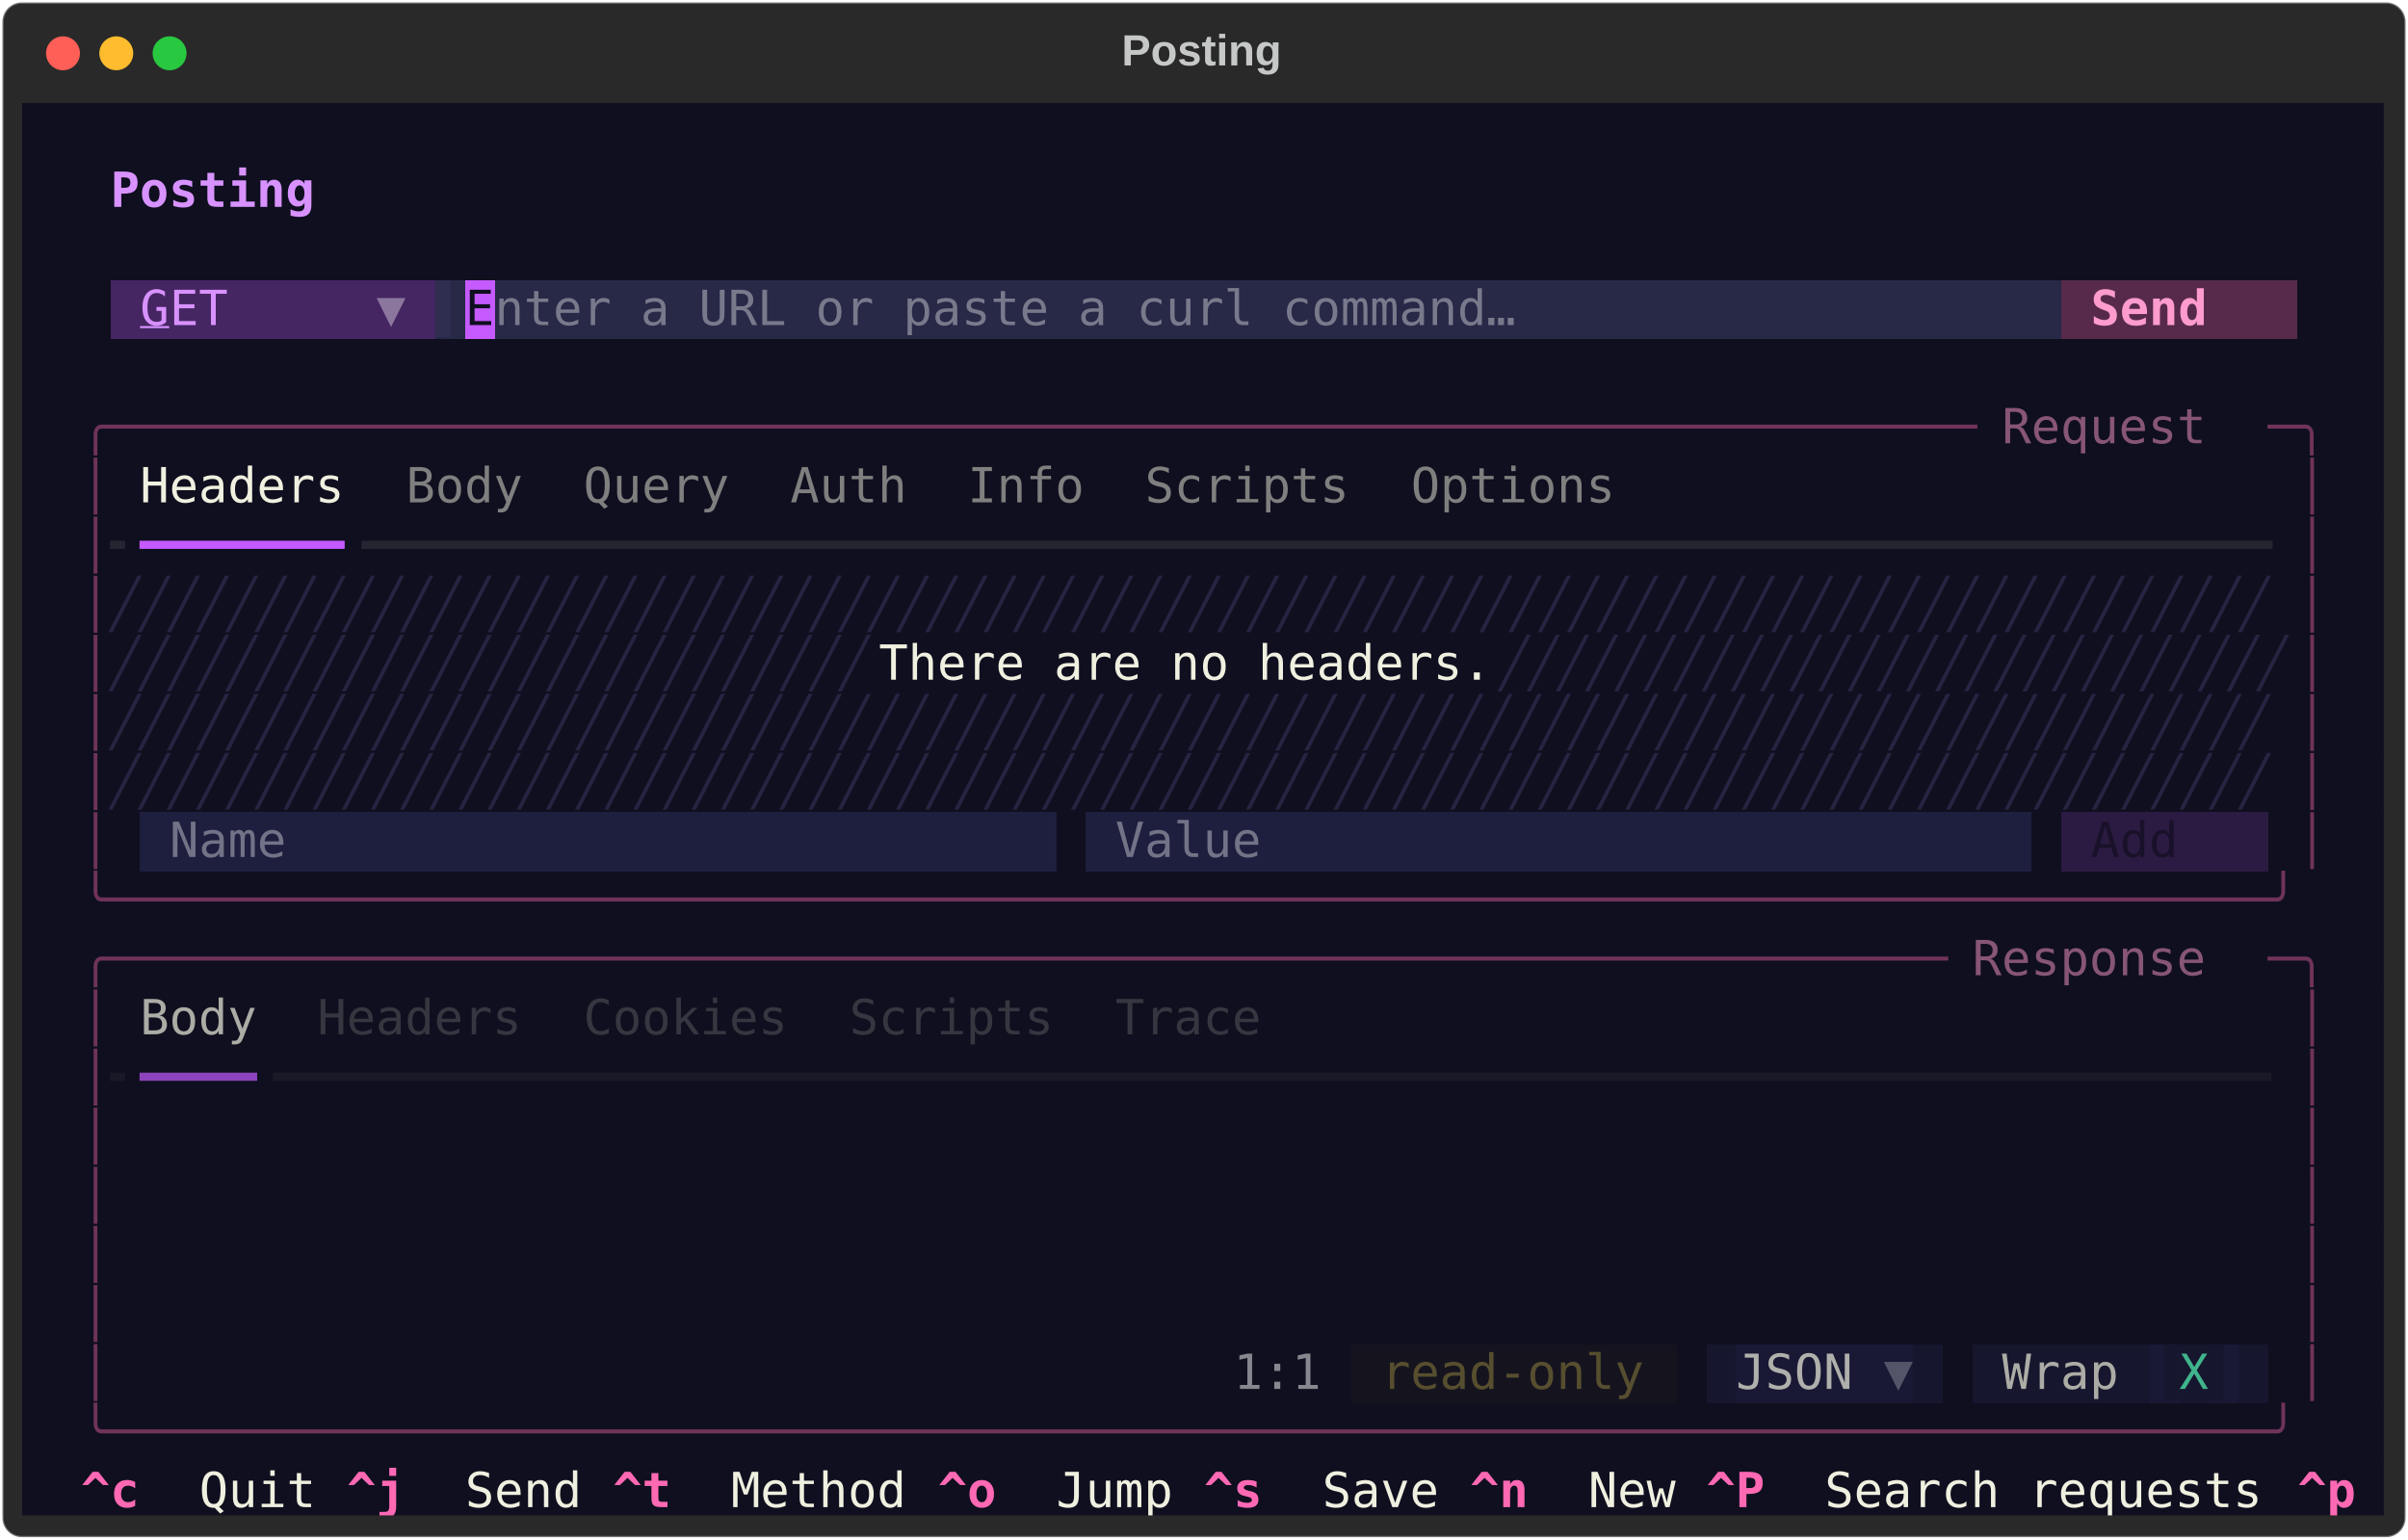
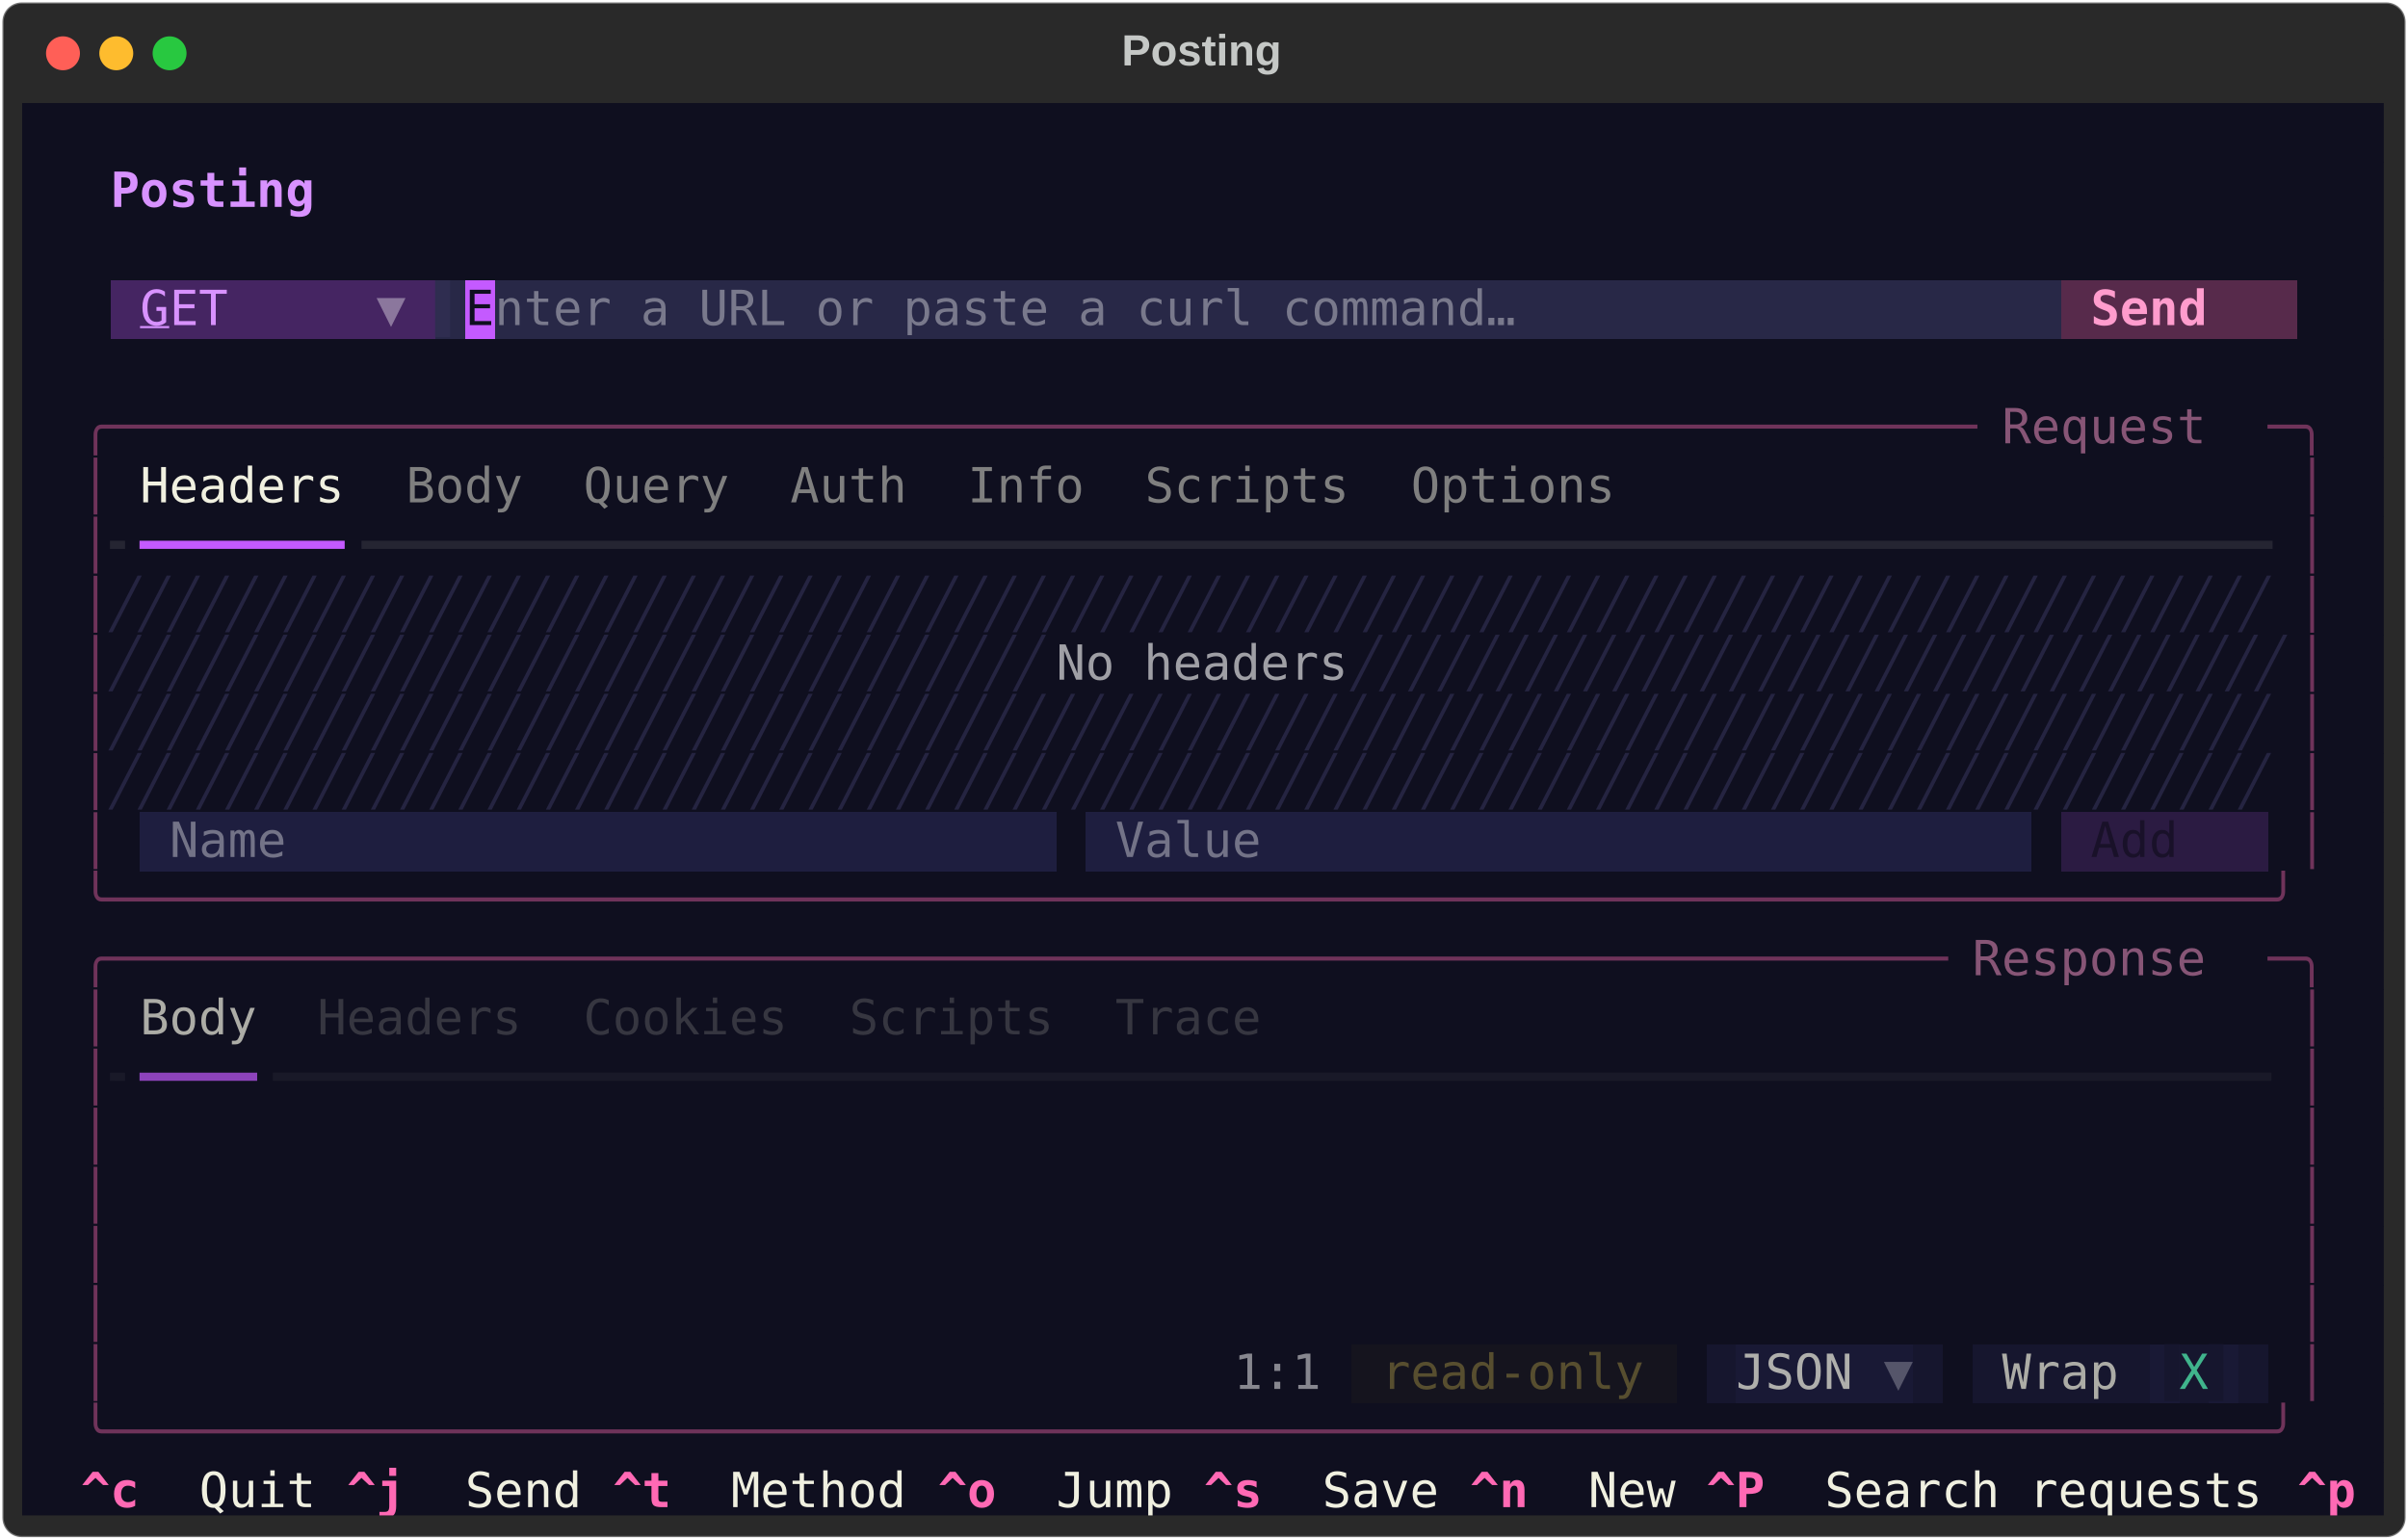
<svg xmlns="http://www.w3.org/2000/svg" class="rich-terminal" viewBox="0 0 994 635.6">
  <style>

    @font-face {
        font-family: "Fira Code";
        src: local("FiraCode-Regular"),
                url("https://cdnjs.cloudflare.com/ajax/libs/firacode/6.2.0/woff2/FiraCode-Regular.woff2") format("woff2"),
                url("https://cdnjs.cloudflare.com/ajax/libs/firacode/6.2.0/woff/FiraCode-Regular.woff") format("woff");
        font-style: normal;
        font-weight: 400;
    }
    @font-face {
        font-family: "Fira Code";
        src: local("FiraCode-Bold"),
                url("https://cdnjs.cloudflare.com/ajax/libs/firacode/6.2.0/woff2/FiraCode-Bold.woff2") format("woff2"),
                url("https://cdnjs.cloudflare.com/ajax/libs/firacode/6.2.0/woff/FiraCode-Bold.woff") format("woff");
        font-style: bold;
        font-weight: 700;
    }

    .terminal-matrix {
        font-family: Fira Code, monospace;
        font-size: 20px;
        line-height: 24.4px;
        font-variant-east-asian: full-width;
    }

    .terminal-title {
        font-size: 18px;
        font-weight: bold;
        font-family: arial;
    }

    .terminal-r1 { fill: #c5c8c6 }
.terminal-r2 { fill: #d892ff;font-weight: bold }
.terminal-r3 { fill: #d892ff }
.terminal-r4 { fill: #d892ff;text-decoration: underline; }
.terminal-r5 { fill: #8b779d }
.terminal-r6 { fill: #2f2d50 }
.terminal-r7 { fill: #0f0f1f }
.terminal-r8 { fill: #79798c }
.terminal-r9 { fill: #f0f0e0 }
.terminal-r10 { fill: #ff9ccd;font-weight: bold }
.terminal-r11 { fill: #9f9fa5 }
.terminal-r12 { fill: #6f335a }
.terminal-r13 { fill: #875576 }
.terminal-r14 { fill: #7f7f7f }
.terminal-r15 { fill: #252532 }
.terminal-r16 { fill: #c45aff }
.terminal-r17 { fill: #252441 }
.terminal-r18 { fill: #737387 }
.terminal-r19 { fill: #191129 }
.terminal-r20 { fill: #acaca6 }
.terminal-r21 { fill: #363640 }
.terminal-r22 { fill: #191928 }
.terminal-r23 { fill: #8d43bb }
.terminal-r24 { fill: #87878f }
.terminal-r25 { fill: #574e2f }
.terminal-r26 { fill: #afafac }
.terminal-r27 { fill: #55556a }
.terminal-r28 { fill: #16162e }
.terminal-r29 { fill: #40b48c }
.terminal-r30 { fill: #ff69b4;font-weight: bold }
    </style>
  <defs>
    <clipPath id="terminal-clip-terminal">
      <rect x="0" y="0" width="975.0" height="584.6" />
    </clipPath>
    <clipPath id="terminal-line-0">
      <rect x="0" y="1.5" width="976" height="24.65" />
    </clipPath>
    <clipPath id="terminal-line-1">
      <rect x="0" y="25.9" width="976" height="24.65" />
    </clipPath>
    <clipPath id="terminal-line-2">
      <rect x="0" y="50.3" width="976" height="24.65" />
    </clipPath>
    <clipPath id="terminal-line-3">
      <rect x="0" y="74.7" width="976" height="24.65" />
    </clipPath>
    <clipPath id="terminal-line-4">
      <rect x="0" y="99.1" width="976" height="24.65" />
    </clipPath>
    <clipPath id="terminal-line-5">
      <rect x="0" y="123.5" width="976" height="24.65" />
    </clipPath>
    <clipPath id="terminal-line-6">
      <rect x="0" y="147.9" width="976" height="24.65" />
    </clipPath>
    <clipPath id="terminal-line-7">
      <rect x="0" y="172.3" width="976" height="24.65" />
    </clipPath>
    <clipPath id="terminal-line-8">
      <rect x="0" y="196.7" width="976" height="24.65" />
    </clipPath>
    <clipPath id="terminal-line-9">
      <rect x="0" y="221.1" width="976" height="24.65" />
    </clipPath>
    <clipPath id="terminal-line-10">
      <rect x="0" y="245.5" width="976" height="24.65" />
    </clipPath>
    <clipPath id="terminal-line-11">
      <rect x="0" y="269.9" width="976" height="24.65" />
    </clipPath>
    <clipPath id="terminal-line-12">
      <rect x="0" y="294.3" width="976" height="24.65" />
    </clipPath>
    <clipPath id="terminal-line-13">
      <rect x="0" y="318.7" width="976" height="24.65" />
    </clipPath>
    <clipPath id="terminal-line-14">
      <rect x="0" y="343.1" width="976" height="24.65" />
    </clipPath>
    <clipPath id="terminal-line-15">
      <rect x="0" y="367.5" width="976" height="24.65" />
    </clipPath>
    <clipPath id="terminal-line-16">
      <rect x="0" y="391.9" width="976" height="24.65" />
    </clipPath>
    <clipPath id="terminal-line-17">
      <rect x="0" y="416.3" width="976" height="24.65" />
    </clipPath>
    <clipPath id="terminal-line-18">
      <rect x="0" y="440.7" width="976" height="24.65" />
    </clipPath>
    <clipPath id="terminal-line-19">
      <rect x="0" y="465.1" width="976" height="24.65" />
    </clipPath>
    <clipPath id="terminal-line-20">
      <rect x="0" y="489.5" width="976" height="24.65" />
    </clipPath>
    <clipPath id="terminal-line-21">
      <rect x="0" y="513.9" width="976" height="24.65" />
    </clipPath>
    <clipPath id="terminal-line-22">
      <rect x="0" y="538.3" width="976" height="24.65" />
    </clipPath>
  </defs>
  <rect fill="#292929" stroke="rgba(255,255,255,0.35)" stroke-width="1" x="1" y="1" width="992" height="633.6" rx="8" />
  <text class="terminal-title" fill="#c5c8c6" text-anchor="middle" x="496" y="27">Posting</text>
  <g transform="translate(26,22)">
    <circle cx="0" cy="0" r="7" fill="#ff5f57" />
    <circle cx="22" cy="0" r="7" fill="#febc2e" />
    <circle cx="44" cy="0" r="7" fill="#28c840" />
  </g>
  <g transform="translate(9, 41)" clip-path="url(#terminal-clip-terminal)">
    <rect fill="#0f0f1f" x="0" y="1.5" width="976" height="24.65" shape-rendering="crispEdges" />
    <rect fill="#0f0f1f" x="0" y="25.9" width="36.6" height="24.65" shape-rendering="crispEdges" />
    <rect fill="#0f0f1f" x="36.6" y="25.9" width="85.4" height="24.65" shape-rendering="crispEdges" />
    <rect fill="#0f0f1f" x="122" y="25.9" width="817.4" height="24.65" shape-rendering="crispEdges" />
    <rect fill="#0f0f1f" x="939.4" y="25.9" width="36.6" height="24.65" shape-rendering="crispEdges" />
    <rect fill="#0f0f1f" x="0" y="50.3" width="976" height="24.65" shape-rendering="crispEdges" />
    <rect fill="#0f0f1f" x="0" y="74.7" width="36.6" height="24.65" shape-rendering="crispEdges" />
    <rect fill="#452562" x="36.6" y="74.7" width="12.2" height="24.65" shape-rendering="crispEdges" />
    <rect fill="#452562" x="48.8" y="74.7" width="12.2" height="24.65" shape-rendering="crispEdges" />
    <rect fill="#452562" x="61" y="74.7" width="24.4" height="24.65" shape-rendering="crispEdges" />
    <rect fill="#452562" x="85.4" y="74.7" width="61" height="24.65" shape-rendering="crispEdges" />
    <rect fill="#452562" x="146.4" y="74.7" width="12.2" height="24.65" shape-rendering="crispEdges" />
    <rect fill="#452562" x="158.6" y="74.7" width="12.2" height="24.65" shape-rendering="crispEdges" />
    <rect fill="#282847" x="170.8" y="74.7" width="12.2" height="24.65" shape-rendering="crispEdges" />
    <rect fill="#c45aff" x="183" y="74.7" width="12.2" height="24.65" shape-rendering="crispEdges" />
    <rect fill="#282847" x="195.2" y="74.7" width="427" height="24.65" shape-rendering="crispEdges" />
    <rect fill="#282847" x="622.2" y="74.7" width="219.6" height="24.65" shape-rendering="crispEdges" />
    <rect fill="#572a4b" x="841.8" y="74.7" width="12.2" height="24.65" shape-rendering="crispEdges" />
    <rect fill="#572a4b" x="854" y="74.7" width="73.2" height="24.65" shape-rendering="crispEdges" />
    <rect fill="#572a4b" x="927.2" y="74.7" width="12.2" height="24.65" shape-rendering="crispEdges" />
    <rect fill="#0f0f1f" x="939.4" y="74.7" width="36.6" height="24.65" shape-rendering="crispEdges" />
    <rect fill="#0f0f1f" x="0" y="99.1" width="488" height="24.65" shape-rendering="crispEdges" />
    <rect fill="#0f0f1f" x="488" y="99.1" width="0" height="24.65" shape-rendering="crispEdges" />
    <rect fill="#0f0f1f" x="488" y="99.1" width="488" height="24.65" shape-rendering="crispEdges" />
    <rect fill="#0f0f1f" x="0" y="123.5" width="24.4" height="24.65" shape-rendering="crispEdges" />
    <rect fill="#0f0f1f" x="24.4" y="123.5" width="793" height="24.65" shape-rendering="crispEdges" />
    <rect fill="#0f0f1f" x="817.4" y="123.5" width="109.8" height="24.65" shape-rendering="crispEdges" />
    <rect fill="#0f0f1f" x="927.2" y="123.5" width="24.4" height="24.65" shape-rendering="crispEdges" />
    <rect fill="#0f0f1f" x="951.6" y="123.5" width="24.4" height="24.65" shape-rendering="crispEdges" />
    <rect fill="#0f0f1f" x="0" y="147.9" width="24.4" height="24.65" shape-rendering="crispEdges" />
    <rect fill="#0f0f1f" x="24.4" y="147.9" width="12.2" height="24.65" shape-rendering="crispEdges" />
    <rect fill="#0f0f1f" x="36.6" y="147.9" width="12.2" height="24.65" shape-rendering="crispEdges" />
    <rect fill="#0f0f1f" x="48.8" y="147.9" width="85.4" height="24.65" shape-rendering="crispEdges" />
    <rect fill="#0f0f1f" x="134.2" y="147.9" width="24.4" height="24.65" shape-rendering="crispEdges" />
    <rect fill="#0f0f1f" x="158.6" y="147.9" width="48.8" height="24.65" shape-rendering="crispEdges" />
    <rect fill="#0f0f1f" x="207.4" y="147.9" width="24.4" height="24.65" shape-rendering="crispEdges" />
    <rect fill="#0f0f1f" x="231.8" y="147.9" width="61" height="24.65" shape-rendering="crispEdges" />
    <rect fill="#0f0f1f" x="292.8" y="147.9" width="24.4" height="24.65" shape-rendering="crispEdges" />
    <rect fill="#0f0f1f" x="317.2" y="147.9" width="48.8" height="24.65" shape-rendering="crispEdges" />
    <rect fill="#0f0f1f" x="366" y="147.9" width="24.4" height="24.65" shape-rendering="crispEdges" />
    <rect fill="#0f0f1f" x="390.4" y="147.9" width="48.8" height="24.65" shape-rendering="crispEdges" />
    <rect fill="#0f0f1f" x="439.2" y="147.9" width="24.4" height="24.65" shape-rendering="crispEdges" />
    <rect fill="#0f0f1f" x="463.6" y="147.9" width="85.4" height="24.65" shape-rendering="crispEdges" />
    <rect fill="#0f0f1f" x="549" y="147.9" width="24.4" height="24.65" shape-rendering="crispEdges" />
    <rect fill="#0f0f1f" x="573.4" y="147.9" width="85.4" height="24.65" shape-rendering="crispEdges" />
    <rect fill="#0f0f1f" x="658.8" y="147.9" width="12.2" height="24.65" shape-rendering="crispEdges" />
    <rect fill="#0f0f1f" x="671" y="147.9" width="268.4" height="24.65" shape-rendering="crispEdges" />
    <rect fill="#0f0f1f" x="939.4" y="147.9" width="12.2" height="24.65" shape-rendering="crispEdges" />
    <rect fill="#0f0f1f" x="951.6" y="147.9" width="24.4" height="24.65" shape-rendering="crispEdges" />
    <rect fill="#0f0f1f" x="0" y="172.3" width="24.4" height="24.65" shape-rendering="crispEdges" />
    <rect fill="#0f0f1f" x="24.4" y="172.3" width="12.2" height="24.65" shape-rendering="crispEdges" />
    <rect fill="#0f0f1f" x="36.6" y="172.3" width="12.2" height="24.65" shape-rendering="crispEdges" />
    <rect fill="#0f0f1f" x="48.8" y="172.3" width="85.4" height="24.65" shape-rendering="crispEdges" />
    <rect fill="#0f0f1f" x="134.2" y="172.3" width="805.2" height="24.65" shape-rendering="crispEdges" />
    <rect fill="#0f0f1f" x="939.4" y="172.3" width="12.2" height="24.65" shape-rendering="crispEdges" />
    <rect fill="#0f0f1f" x="951.6" y="172.3" width="24.4" height="24.65" shape-rendering="crispEdges" />
    <rect fill="#0f0f1f" x="0" y="196.7" width="24.4" height="24.65" shape-rendering="crispEdges" />
    <rect fill="#0f0f1f" x="24.4" y="196.7" width="12.2" height="24.65" shape-rendering="crispEdges" />
    <rect fill="#0f0f1f" x="36.6" y="196.7" width="902.8" height="24.65" shape-rendering="crispEdges" />
    <rect fill="#0f0f1f" x="939.4" y="196.7" width="12.2" height="24.65" shape-rendering="crispEdges" />
    <rect fill="#0f0f1f" x="951.6" y="196.7" width="24.4" height="24.65" shape-rendering="crispEdges" />
    <rect fill="#0f0f1f" x="0" y="221.1" width="24.4" height="24.65" shape-rendering="crispEdges" />
    <rect fill="#0f0f1f" x="24.4" y="221.1" width="12.2" height="24.65" shape-rendering="crispEdges" />
-     <rect fill="#0f0f1f" x="36.6" y="221.1" width="317.2" height="24.65" shape-rendering="crispEdges" />
-     <rect fill="#0f0f1f" x="353.8" y="221.1" width="256.2" height="24.65" shape-rendering="crispEdges" />
-     <rect fill="#0f0f1f" x="610" y="221.1" width="329.4" height="24.65" shape-rendering="crispEdges" />
+     <rect fill="#0f0f1f" x="36.6" y="221.1" width="390.4" height="24.65" shape-rendering="crispEdges" />
+     <rect fill="#0f0f1f" x="427" y="221.1" width="122" height="24.65" shape-rendering="crispEdges" />
+     <rect fill="#0f0f1f" x="549" y="221.1" width="390.4" height="24.65" shape-rendering="crispEdges" />
    <rect fill="#0f0f1f" x="939.4" y="221.1" width="12.2" height="24.65" shape-rendering="crispEdges" />
    <rect fill="#0f0f1f" x="951.6" y="221.1" width="24.4" height="24.65" shape-rendering="crispEdges" />
    <rect fill="#0f0f1f" x="0" y="245.5" width="24.4" height="24.65" shape-rendering="crispEdges" />
    <rect fill="#0f0f1f" x="24.4" y="245.5" width="12.2" height="24.65" shape-rendering="crispEdges" />
    <rect fill="#0f0f1f" x="36.6" y="245.5" width="902.8" height="24.65" shape-rendering="crispEdges" />
    <rect fill="#0f0f1f" x="939.4" y="245.5" width="12.2" height="24.65" shape-rendering="crispEdges" />
    <rect fill="#0f0f1f" x="951.6" y="245.5" width="24.4" height="24.65" shape-rendering="crispEdges" />
    <rect fill="#0f0f1f" x="0" y="269.9" width="24.4" height="24.65" shape-rendering="crispEdges" />
    <rect fill="#0f0f1f" x="24.4" y="269.9" width="12.2" height="24.65" shape-rendering="crispEdges" />
    <rect fill="#0f0f1f" x="36.6" y="269.9" width="902.8" height="24.65" shape-rendering="crispEdges" />
    <rect fill="#0f0f1f" x="939.4" y="269.9" width="12.2" height="24.65" shape-rendering="crispEdges" />
    <rect fill="#0f0f1f" x="951.6" y="269.9" width="24.4" height="24.65" shape-rendering="crispEdges" />
    <rect fill="#0f0f1f" x="0" y="294.3" width="24.4" height="24.65" shape-rendering="crispEdges" />
    <rect fill="#0f0f1f" x="24.4" y="294.3" width="12.2" height="24.65" shape-rendering="crispEdges" />
    <rect fill="#0f0f1f" x="36.6" y="294.3" width="12.2" height="24.65" shape-rendering="crispEdges" />
    <rect fill="#1e1e3f" x="48.8" y="294.3" width="12.2" height="24.65" shape-rendering="crispEdges" />
    <rect fill="#1e1e3f" x="61" y="294.3" width="48.8" height="24.65" shape-rendering="crispEdges" />
    <rect fill="#1e1e3f" x="109.8" y="294.3" width="305" height="24.65" shape-rendering="crispEdges" />
    <rect fill="#1e1e3f" x="414.8" y="294.3" width="12.2" height="24.65" shape-rendering="crispEdges" />
    <rect fill="#0f0f1f" x="427" y="294.3" width="12.2" height="24.65" shape-rendering="crispEdges" />
    <rect fill="#1e1e3f" x="439.2" y="294.3" width="12.2" height="24.65" shape-rendering="crispEdges" />
    <rect fill="#1e1e3f" x="451.4" y="294.3" width="61" height="24.65" shape-rendering="crispEdges" />
    <rect fill="#1e1e3f" x="512.4" y="294.3" width="305" height="24.65" shape-rendering="crispEdges" />
    <rect fill="#1e1e3f" x="817.4" y="294.3" width="12.2" height="24.65" shape-rendering="crispEdges" />
    <rect fill="#0f0f1f" x="829.6" y="294.3" width="12.2" height="24.65" shape-rendering="crispEdges" />
    <rect fill="#2b1b42" x="841.8" y="294.3" width="12.2" height="24.65" shape-rendering="crispEdges" />
    <rect fill="#2b1b42" x="854" y="294.3" width="61" height="24.65" shape-rendering="crispEdges" />
    <rect fill="#2b1b42" x="915" y="294.3" width="12.2" height="24.65" shape-rendering="crispEdges" />
    <rect fill="#0f0f1f" x="927.2" y="294.3" width="12.2" height="24.65" shape-rendering="crispEdges" />
    <rect fill="#0f0f1f" x="939.4" y="294.3" width="12.2" height="24.65" shape-rendering="crispEdges" />
    <rect fill="#0f0f1f" x="951.6" y="294.3" width="24.4" height="24.65" shape-rendering="crispEdges" />
    <rect fill="#0f0f1f" x="0" y="318.7" width="24.4" height="24.65" shape-rendering="crispEdges" />
    <rect fill="#0f0f1f" x="24.4" y="318.7" width="927.2" height="24.65" shape-rendering="crispEdges" />
    <rect fill="#0f0f1f" x="951.6" y="318.7" width="24.4" height="24.65" shape-rendering="crispEdges" />
    <rect fill="#0f0f1f" x="0" y="343.1" width="24.4" height="24.65" shape-rendering="crispEdges" />
    <rect fill="#0f0f1f" x="24.4" y="343.1" width="780.8" height="24.65" shape-rendering="crispEdges" />
    <rect fill="#0f0f1f" x="805.2" y="343.1" width="122" height="24.65" shape-rendering="crispEdges" />
    <rect fill="#0f0f1f" x="927.2" y="343.1" width="24.4" height="24.65" shape-rendering="crispEdges" />
    <rect fill="#0f0f1f" x="951.6" y="343.1" width="24.4" height="24.65" shape-rendering="crispEdges" />
    <rect fill="#0f0f1f" x="0" y="367.5" width="24.4" height="24.65" shape-rendering="crispEdges" />
    <rect fill="#0f0f1f" x="24.4" y="367.5" width="12.2" height="24.65" shape-rendering="crispEdges" />
    <rect fill="#0f0f1f" x="36.6" y="367.5" width="12.2" height="24.65" shape-rendering="crispEdges" />
    <rect fill="#0f0f1f" x="48.8" y="367.5" width="48.8" height="24.65" shape-rendering="crispEdges" />
    <rect fill="#0f0f1f" x="97.6" y="367.5" width="24.4" height="24.65" shape-rendering="crispEdges" />
    <rect fill="#0f0f1f" x="122" y="367.5" width="85.4" height="24.65" shape-rendering="crispEdges" />
    <rect fill="#0f0f1f" x="207.4" y="367.5" width="24.4" height="24.65" shape-rendering="crispEdges" />
    <rect fill="#0f0f1f" x="231.8" y="367.5" width="85.4" height="24.65" shape-rendering="crispEdges" />
    <rect fill="#0f0f1f" x="317.2" y="367.5" width="24.4" height="24.65" shape-rendering="crispEdges" />
    <rect fill="#0f0f1f" x="341.6" y="367.5" width="85.4" height="24.65" shape-rendering="crispEdges" />
    <rect fill="#0f0f1f" x="427" y="367.5" width="24.4" height="24.65" shape-rendering="crispEdges" />
    <rect fill="#0f0f1f" x="451.4" y="367.5" width="61" height="24.65" shape-rendering="crispEdges" />
    <rect fill="#0f0f1f" x="512.4" y="367.5" width="12.2" height="24.65" shape-rendering="crispEdges" />
    <rect fill="#0f0f1f" x="524.6" y="367.5" width="414.8" height="24.65" shape-rendering="crispEdges" />
    <rect fill="#0f0f1f" x="939.4" y="367.5" width="12.2" height="24.65" shape-rendering="crispEdges" />
    <rect fill="#0f0f1f" x="951.6" y="367.5" width="24.4" height="24.65" shape-rendering="crispEdges" />
    <rect fill="#0f0f1f" x="0" y="391.9" width="24.4" height="24.65" shape-rendering="crispEdges" />
    <rect fill="#0f0f1f" x="24.4" y="391.9" width="12.2" height="24.65" shape-rendering="crispEdges" />
    <rect fill="#0f0f1f" x="36.6" y="391.9" width="12.2" height="24.65" shape-rendering="crispEdges" />
    <rect fill="#0f0f1f" x="48.8" y="391.9" width="48.8" height="24.65" shape-rendering="crispEdges" />
    <rect fill="#0f0f1f" x="97.6" y="391.9" width="841.8" height="24.65" shape-rendering="crispEdges" />
    <rect fill="#0f0f1f" x="939.4" y="391.9" width="12.2" height="24.65" shape-rendering="crispEdges" />
    <rect fill="#0f0f1f" x="951.6" y="391.9" width="24.4" height="24.65" shape-rendering="crispEdges" />
    <rect fill="#0f0f1f" x="0" y="416.3" width="24.4" height="24.65" shape-rendering="crispEdges" />
    <rect fill="#0f0f1f" x="24.4" y="416.3" width="12.2" height="24.65" shape-rendering="crispEdges" />
    <rect fill="#0f0f1f" x="36.6" y="416.3" width="902.8" height="24.65" shape-rendering="crispEdges" />
    <rect fill="#0f0f1f" x="939.4" y="416.3" width="12.2" height="24.65" shape-rendering="crispEdges" />
    <rect fill="#0f0f1f" x="951.6" y="416.3" width="24.4" height="24.65" shape-rendering="crispEdges" />
    <rect fill="#0f0f1f" x="0" y="440.7" width="24.4" height="24.65" shape-rendering="crispEdges" />
    <rect fill="#0f0f1f" x="24.4" y="440.7" width="12.2" height="24.65" shape-rendering="crispEdges" />
    <rect fill="#0f0f1f" x="36.6" y="440.7" width="902.8" height="24.65" shape-rendering="crispEdges" />
    <rect fill="#0f0f1f" x="939.4" y="440.7" width="12.2" height="24.65" shape-rendering="crispEdges" />
    <rect fill="#0f0f1f" x="951.6" y="440.7" width="24.4" height="24.65" shape-rendering="crispEdges" />
    <rect fill="#0f0f1f" x="0" y="465.1" width="24.4" height="24.65" shape-rendering="crispEdges" />
    <rect fill="#0f0f1f" x="24.4" y="465.1" width="12.2" height="24.65" shape-rendering="crispEdges" />
    <rect fill="#0f0f1f" x="36.6" y="465.1" width="902.8" height="24.65" shape-rendering="crispEdges" />
    <rect fill="#0f0f1f" x="939.4" y="465.1" width="12.2" height="24.65" shape-rendering="crispEdges" />
    <rect fill="#0f0f1f" x="951.6" y="465.1" width="24.4" height="24.65" shape-rendering="crispEdges" />
    <rect fill="#0f0f1f" x="0" y="489.5" width="24.4" height="24.65" shape-rendering="crispEdges" />
    <rect fill="#0f0f1f" x="24.4" y="489.5" width="12.2" height="24.65" shape-rendering="crispEdges" />
    <rect fill="#0f0f1f" x="36.6" y="489.5" width="902.8" height="24.65" shape-rendering="crispEdges" />
    <rect fill="#0f0f1f" x="939.4" y="489.5" width="12.2" height="24.65" shape-rendering="crispEdges" />
    <rect fill="#0f0f1f" x="951.6" y="489.5" width="24.4" height="24.65" shape-rendering="crispEdges" />
    <rect fill="#0f0f1f" x="0" y="513.9" width="24.4" height="24.65" shape-rendering="crispEdges" />
    <rect fill="#0f0f1f" x="24.4" y="513.9" width="12.2" height="24.65" shape-rendering="crispEdges" />
    <rect fill="#0f0f1f" x="36.6" y="513.9" width="463.6" height="24.65" shape-rendering="crispEdges" />
    <rect fill="#0f0f1f" x="500.2" y="513.9" width="36.6" height="24.65" shape-rendering="crispEdges" />
    <rect fill="#0f0f1f" x="536.8" y="513.9" width="12.2" height="24.65" shape-rendering="crispEdges" />
    <rect fill="#15141e" x="549" y="513.9" width="12.2" height="24.65" shape-rendering="crispEdges" />
    <rect fill="#15141e" x="561.2" y="513.9" width="109.8" height="24.65" shape-rendering="crispEdges" />
    <rect fill="#15141e" x="671" y="513.9" width="12.2" height="24.65" shape-rendering="crispEdges" />
    <rect fill="#0f0f1f" x="683.2" y="513.9" width="12.2" height="24.65" shape-rendering="crispEdges" />
    <rect fill="#16162e" x="695.4" y="513.9" width="12.2" height="24.65" shape-rendering="crispEdges" />
    <rect fill="#191935" x="707.6" y="513.9" width="48.8" height="24.65" shape-rendering="crispEdges" />
    <rect fill="#191935" x="756.4" y="513.9" width="12.2" height="24.65" shape-rendering="crispEdges" />
    <rect fill="#191935" x="768.6" y="513.9" width="12.2" height="24.65" shape-rendering="crispEdges" />
    <rect fill="#16162e" x="780.8" y="513.9" width="12.2" height="24.65" shape-rendering="crispEdges" />
    <rect fill="#0f0f1f" x="793" y="513.9" width="12.2" height="24.65" shape-rendering="crispEdges" />
    <rect fill="#16162e" x="805.2" y="513.9" width="12.2" height="24.65" shape-rendering="crispEdges" />
    <rect fill="#16162e" x="817.4" y="513.9" width="61" height="24.65" shape-rendering="crispEdges" />
    <rect fill="#191935" x="878.4" y="513.9" width="12.2" height="24.65" shape-rendering="crispEdges" />
    <rect fill="#16162e" x="890.6" y="513.9" width="12.2" height="24.65" shape-rendering="crispEdges" />
    <rect fill="#191935" x="902.8" y="513.9" width="12.2" height="24.65" shape-rendering="crispEdges" />
    <rect fill="#16162e" x="915" y="513.9" width="12.2" height="24.65" shape-rendering="crispEdges" />
    <rect fill="#0f0f1f" x="927.2" y="513.9" width="12.2" height="24.65" shape-rendering="crispEdges" />
    <rect fill="#0f0f1f" x="939.4" y="513.9" width="12.2" height="24.65" shape-rendering="crispEdges" />
    <rect fill="#0f0f1f" x="951.6" y="513.9" width="24.4" height="24.65" shape-rendering="crispEdges" />
    <rect fill="#0f0f1f" x="0" y="538.3" width="24.4" height="24.65" shape-rendering="crispEdges" />
    <rect fill="#0f0f1f" x="24.4" y="538.3" width="927.2" height="24.65" shape-rendering="crispEdges" />
    <rect fill="#0f0f1f" x="951.6" y="538.3" width="24.4" height="24.65" shape-rendering="crispEdges" />
    <rect fill="#0f0f1f" x="0" y="562.7" width="24.4" height="24.65" shape-rendering="crispEdges" />
    <rect fill="#0f0f1f" x="24.4" y="562.7" width="48.8" height="24.65" shape-rendering="crispEdges" />
    <rect fill="#0f0f1f" x="73.2" y="562.7" width="61" height="24.65" shape-rendering="crispEdges" />
    <rect fill="#0f0f1f" x="134.2" y="562.7" width="48.8" height="24.65" shape-rendering="crispEdges" />
    <rect fill="#0f0f1f" x="183" y="562.7" width="61" height="24.65" shape-rendering="crispEdges" />
    <rect fill="#0f0f1f" x="244" y="562.7" width="48.8" height="24.65" shape-rendering="crispEdges" />
    <rect fill="#0f0f1f" x="292.8" y="562.7" width="85.4" height="24.65" shape-rendering="crispEdges" />
    <rect fill="#0f0f1f" x="378.2" y="562.7" width="48.8" height="24.65" shape-rendering="crispEdges" />
    <rect fill="#0f0f1f" x="427" y="562.7" width="61" height="24.65" shape-rendering="crispEdges" />
    <rect fill="#0f0f1f" x="488" y="562.7" width="48.8" height="24.65" shape-rendering="crispEdges" />
    <rect fill="#0f0f1f" x="536.8" y="562.7" width="61" height="24.65" shape-rendering="crispEdges" />
    <rect fill="#0f0f1f" x="597.8" y="562.7" width="48.8" height="24.65" shape-rendering="crispEdges" />
    <rect fill="#0f0f1f" x="646.6" y="562.7" width="48.8" height="24.65" shape-rendering="crispEdges" />
    <rect fill="#0f0f1f" x="695.4" y="562.7" width="48.8" height="24.65" shape-rendering="crispEdges" />
    <rect fill="#0f0f1f" x="744.2" y="562.7" width="195.2" height="24.65" shape-rendering="crispEdges" />
    <rect fill="#0f0f1f" x="939.4" y="562.7" width="36.6" height="24.65" shape-rendering="crispEdges" />
    <g class="terminal-matrix">
      <text class="terminal-r1" x="976" y="20" textLength="12.2" clip-path="url(#terminal-line-0)">
</text>
      <text class="terminal-r2" x="36.6" y="44.4" textLength="85.4" clip-path="url(#terminal-line-1)">Posting</text>
      <text class="terminal-r1" x="976" y="44.4" textLength="12.2" clip-path="url(#terminal-line-1)">
</text>
      <text class="terminal-r1" x="976" y="68.8" textLength="12.2" clip-path="url(#terminal-line-2)">
</text>
      <text class="terminal-r4" x="48.8" y="93.2" textLength="12.2" clip-path="url(#terminal-line-3)">G</text>
      <text class="terminal-r3" x="61" y="93.2" textLength="24.4" clip-path="url(#terminal-line-3)">ET</text>
      <text class="terminal-r5" x="146.4" y="93.2" textLength="12.2" clip-path="url(#terminal-line-3)">▼</text>
      <text class="terminal-r6" x="170.8" y="93.2" textLength="12.2" clip-path="url(#terminal-line-3)">▌</text>
      <text class="terminal-r7" x="183" y="93.2" textLength="12.2" clip-path="url(#terminal-line-3)">E</text>
      <text class="terminal-r8" x="195.2" y="93.2" textLength="427" clip-path="url(#terminal-line-3)">nter a URL or paste a curl command…</text>
      <text class="terminal-r10" x="854" y="93.2" textLength="73.2" clip-path="url(#terminal-line-3)"> Send </text>
      <text class="terminal-r1" x="976" y="93.2" textLength="12.2" clip-path="url(#terminal-line-3)">
</text>
      <text class="terminal-r1" x="976" y="117.6" textLength="12.2" clip-path="url(#terminal-line-4)">
</text>
      <text class="terminal-r12" x="24.4" y="142" textLength="793" clip-path="url(#terminal-line-5)">╭────────────────────────────────────────────────────────────────</text>
      <text class="terminal-r13" x="817.4" y="142" textLength="109.8" clip-path="url(#terminal-line-5)"> Request </text>
      <text class="terminal-r12" x="927.2" y="142" textLength="24.4" clip-path="url(#terminal-line-5)">─╮</text>
      <text class="terminal-r1" x="976" y="142" textLength="12.2" clip-path="url(#terminal-line-5)">
</text>
      <text class="terminal-r12" x="24.4" y="166.4" textLength="12.2" clip-path="url(#terminal-line-6)">│</text>
      <text class="terminal-r9" x="48.8" y="166.4" textLength="85.4" clip-path="url(#terminal-line-6)">Headers</text>
      <text class="terminal-r14" x="158.6" y="166.4" textLength="48.8" clip-path="url(#terminal-line-6)">Body</text>
      <text class="terminal-r14" x="231.8" y="166.4" textLength="61" clip-path="url(#terminal-line-6)">Query</text>
      <text class="terminal-r14" x="317.2" y="166.4" textLength="48.8" clip-path="url(#terminal-line-6)">Auth</text>
      <text class="terminal-r14" x="390.4" y="166.4" textLength="48.8" clip-path="url(#terminal-line-6)">Info</text>
      <text class="terminal-r14" x="463.6" y="166.4" textLength="85.4" clip-path="url(#terminal-line-6)">Scripts</text>
      <text class="terminal-r14" x="573.4" y="166.4" textLength="85.4" clip-path="url(#terminal-line-6)">Options</text>
      <text class="terminal-r12" x="939.4" y="166.4" textLength="12.2" clip-path="url(#terminal-line-6)">│</text>
      <text class="terminal-r1" x="976" y="166.4" textLength="12.2" clip-path="url(#terminal-line-6)">
</text>
      <text class="terminal-r12" x="24.4" y="190.8" textLength="12.2" clip-path="url(#terminal-line-7)">│</text>
      <text class="terminal-r15" x="36.6" y="190.8" textLength="12.2" clip-path="url(#terminal-line-7)">╸</text>
      <text class="terminal-r16" x="48.8" y="190.8" textLength="85.4" clip-path="url(#terminal-line-7)">━━━━━━━</text>
      <text class="terminal-r15" x="134.2" y="190.8" textLength="805.2" clip-path="url(#terminal-line-7)">╺━━━━━━━━━━━━━━━━━━━━━━━━━━━━━━━━━━━━━━━━━━━━━━━━━━━━━━━━━━━━━━━━━</text>
      <text class="terminal-r12" x="939.4" y="190.8" textLength="12.2" clip-path="url(#terminal-line-7)">│</text>
      <text class="terminal-r1" x="976" y="190.8" textLength="12.2" clip-path="url(#terminal-line-7)">
</text>
      <text class="terminal-r12" x="24.4" y="215.2" textLength="12.2" clip-path="url(#terminal-line-8)">│</text>
      <text class="terminal-r17" x="36.6" y="215.2" textLength="902.8" clip-path="url(#terminal-line-8)">╱╱╱╱╱╱╱╱╱╱╱╱╱╱╱╱╱╱╱╱╱╱╱╱╱╱╱╱╱╱╱╱╱╱╱╱╱╱╱╱╱╱╱╱╱╱╱╱╱╱╱╱╱╱╱╱╱╱╱╱╱╱╱╱╱╱╱╱╱╱╱╱╱╱</text>
      <text class="terminal-r12" x="939.4" y="215.2" textLength="12.2" clip-path="url(#terminal-line-8)">│</text>
      <text class="terminal-r1" x="976" y="215.2" textLength="12.2" clip-path="url(#terminal-line-8)">
</text>
      <text class="terminal-r12" x="24.4" y="239.6" textLength="12.2" clip-path="url(#terminal-line-9)">│</text>
-       <text class="terminal-r17" x="36.6" y="239.6" textLength="317.2" clip-path="url(#terminal-line-9)">╱╱╱╱╱╱╱╱╱╱╱╱╱╱╱╱╱╱╱╱╱╱╱╱╱╱</text>
-       <text class="terminal-r9" x="353.8" y="239.6" textLength="256.2" clip-path="url(#terminal-line-9)">There are no headers.</text>
-       <text class="terminal-r17" x="610" y="239.6" textLength="329.4" clip-path="url(#terminal-line-9)">╱╱╱╱╱╱╱╱╱╱╱╱╱╱╱╱╱╱╱╱╱╱╱╱╱╱╱</text>
+       <text class="terminal-r17" x="36.6" y="239.6" textLength="390.4" clip-path="url(#terminal-line-9)">╱╱╱╱╱╱╱╱╱╱╱╱╱╱╱╱╱╱╱╱╱╱╱╱╱╱╱╱╱╱╱╱</text>
+       <text class="terminal-r11" x="427" y="239.6" textLength="122" clip-path="url(#terminal-line-9)">No headers</text>
+       <text class="terminal-r17" x="549" y="239.6" textLength="390.4" clip-path="url(#terminal-line-9)">╱╱╱╱╱╱╱╱╱╱╱╱╱╱╱╱╱╱╱╱╱╱╱╱╱╱╱╱╱╱╱╱</text>
      <text class="terminal-r12" x="939.4" y="239.6" textLength="12.2" clip-path="url(#terminal-line-9)">│</text>
      <text class="terminal-r1" x="976" y="239.6" textLength="12.2" clip-path="url(#terminal-line-9)">
</text>
      <text class="terminal-r12" x="24.4" y="264" textLength="12.2" clip-path="url(#terminal-line-10)">│</text>
      <text class="terminal-r17" x="36.6" y="264" textLength="902.8" clip-path="url(#terminal-line-10)">╱╱╱╱╱╱╱╱╱╱╱╱╱╱╱╱╱╱╱╱╱╱╱╱╱╱╱╱╱╱╱╱╱╱╱╱╱╱╱╱╱╱╱╱╱╱╱╱╱╱╱╱╱╱╱╱╱╱╱╱╱╱╱╱╱╱╱╱╱╱╱╱╱╱</text>
      <text class="terminal-r12" x="939.4" y="264" textLength="12.2" clip-path="url(#terminal-line-10)">│</text>
      <text class="terminal-r1" x="976" y="264" textLength="12.2" clip-path="url(#terminal-line-10)">
</text>
      <text class="terminal-r12" x="24.4" y="288.4" textLength="12.2" clip-path="url(#terminal-line-11)">│</text>
      <text class="terminal-r17" x="36.6" y="288.4" textLength="902.8" clip-path="url(#terminal-line-11)">╱╱╱╱╱╱╱╱╱╱╱╱╱╱╱╱╱╱╱╱╱╱╱╱╱╱╱╱╱╱╱╱╱╱╱╱╱╱╱╱╱╱╱╱╱╱╱╱╱╱╱╱╱╱╱╱╱╱╱╱╱╱╱╱╱╱╱╱╱╱╱╱╱╱</text>
      <text class="terminal-r12" x="939.4" y="288.4" textLength="12.2" clip-path="url(#terminal-line-11)">│</text>
      <text class="terminal-r1" x="976" y="288.4" textLength="12.2" clip-path="url(#terminal-line-11)">
</text>
      <text class="terminal-r12" x="24.4" y="312.8" textLength="12.2" clip-path="url(#terminal-line-12)">│</text>
      <text class="terminal-r18" x="61" y="312.8" textLength="48.8" clip-path="url(#terminal-line-12)">Name</text>
      <text class="terminal-r18" x="451.4" y="312.8" textLength="61" clip-path="url(#terminal-line-12)">Value</text>
      <text class="terminal-r19" x="854" y="312.8" textLength="61" clip-path="url(#terminal-line-12)"> Add </text>
      <text class="terminal-r12" x="939.4" y="312.8" textLength="12.2" clip-path="url(#terminal-line-12)">│</text>
      <text class="terminal-r1" x="976" y="312.8" textLength="12.2" clip-path="url(#terminal-line-12)">
</text>
      <text class="terminal-r12" x="24.4" y="337.2" textLength="927.2" clip-path="url(#terminal-line-13)">╰──────────────────────────────────────────────────────────────────────────╯</text>
      <text class="terminal-r1" x="976" y="337.2" textLength="12.2" clip-path="url(#terminal-line-13)">
</text>
      <text class="terminal-r12" x="24.4" y="361.6" textLength="780.8" clip-path="url(#terminal-line-14)">╭───────────────────────────────────────────────────────────────</text>
      <text class="terminal-r13" x="805.2" y="361.6" textLength="122" clip-path="url(#terminal-line-14)"> Response </text>
      <text class="terminal-r12" x="927.2" y="361.6" textLength="24.4" clip-path="url(#terminal-line-14)">─╮</text>
      <text class="terminal-r1" x="976" y="361.6" textLength="12.2" clip-path="url(#terminal-line-14)">
</text>
      <text class="terminal-r12" x="24.4" y="386" textLength="12.2" clip-path="url(#terminal-line-15)">│</text>
      <text class="terminal-r20" x="48.8" y="386" textLength="48.8" clip-path="url(#terminal-line-15)">Body</text>
      <text class="terminal-r21" x="122" y="386" textLength="85.4" clip-path="url(#terminal-line-15)">Headers</text>
      <text class="terminal-r21" x="231.8" y="386" textLength="85.4" clip-path="url(#terminal-line-15)">Cookies</text>
      <text class="terminal-r21" x="341.6" y="386" textLength="85.4" clip-path="url(#terminal-line-15)">Scripts</text>
      <text class="terminal-r21" x="451.4" y="386" textLength="61" clip-path="url(#terminal-line-15)">Trace</text>
      <text class="terminal-r12" x="939.4" y="386" textLength="12.2" clip-path="url(#terminal-line-15)">│</text>
      <text class="terminal-r1" x="976" y="386" textLength="12.2" clip-path="url(#terminal-line-15)">
</text>
      <text class="terminal-r12" x="24.4" y="410.4" textLength="12.2" clip-path="url(#terminal-line-16)">│</text>
      <text class="terminal-r22" x="36.6" y="410.4" textLength="12.2" clip-path="url(#terminal-line-16)">╸</text>
      <text class="terminal-r23" x="48.8" y="410.4" textLength="48.8" clip-path="url(#terminal-line-16)">━━━━</text>
      <text class="terminal-r22" x="97.6" y="410.4" textLength="841.8" clip-path="url(#terminal-line-16)">╺━━━━━━━━━━━━━━━━━━━━━━━━━━━━━━━━━━━━━━━━━━━━━━━━━━━━━━━━━━━━━━━━━━━━</text>
      <text class="terminal-r12" x="939.4" y="410.4" textLength="12.2" clip-path="url(#terminal-line-16)">│</text>
      <text class="terminal-r1" x="976" y="410.4" textLength="12.2" clip-path="url(#terminal-line-16)">
</text>
      <text class="terminal-r12" x="24.4" y="434.8" textLength="12.2" clip-path="url(#terminal-line-17)">│</text>
      <text class="terminal-r12" x="939.4" y="434.8" textLength="12.2" clip-path="url(#terminal-line-17)">│</text>
      <text class="terminal-r1" x="976" y="434.8" textLength="12.2" clip-path="url(#terminal-line-17)">
</text>
      <text class="terminal-r12" x="24.4" y="459.2" textLength="12.2" clip-path="url(#terminal-line-18)">│</text>
      <text class="terminal-r12" x="939.4" y="459.2" textLength="12.2" clip-path="url(#terminal-line-18)">│</text>
      <text class="terminal-r1" x="976" y="459.2" textLength="12.2" clip-path="url(#terminal-line-18)">
</text>
      <text class="terminal-r12" x="24.4" y="483.6" textLength="12.2" clip-path="url(#terminal-line-19)">│</text>
      <text class="terminal-r12" x="939.4" y="483.6" textLength="12.2" clip-path="url(#terminal-line-19)">│</text>
      <text class="terminal-r1" x="976" y="483.6" textLength="12.2" clip-path="url(#terminal-line-19)">
</text>
      <text class="terminal-r12" x="24.4" y="508" textLength="12.2" clip-path="url(#terminal-line-20)">│</text>
      <text class="terminal-r12" x="939.4" y="508" textLength="12.2" clip-path="url(#terminal-line-20)">│</text>
      <text class="terminal-r1" x="976" y="508" textLength="12.2" clip-path="url(#terminal-line-20)">
</text>
      <text class="terminal-r12" x="24.4" y="532.4" textLength="12.2" clip-path="url(#terminal-line-21)">│</text>
      <text class="terminal-r24" x="500.2" y="532.4" textLength="36.6" clip-path="url(#terminal-line-21)">1:1</text>
      <text class="terminal-r25" x="561.2" y="532.4" textLength="109.8" clip-path="url(#terminal-line-21)">read-only</text>
      <text class="terminal-r26" x="707.6" y="532.4" textLength="48.8" clip-path="url(#terminal-line-21)">JSON</text>
      <text class="terminal-r27" x="768.6" y="532.4" textLength="12.2" clip-path="url(#terminal-line-21)">▼</text>
      <text class="terminal-r20" x="817.4" y="532.4" textLength="61" clip-path="url(#terminal-line-21)">Wrap </text>
      <text class="terminal-r28" x="878.4" y="532.4" textLength="12.2" clip-path="url(#terminal-line-21)">▐</text>
      <text class="terminal-r29" x="890.6" y="532.4" textLength="12.2" clip-path="url(#terminal-line-21)">X</text>
      <text class="terminal-r28" x="902.8" y="532.4" textLength="12.2" clip-path="url(#terminal-line-21)">▌</text>
      <text class="terminal-r12" x="939.4" y="532.4" textLength="12.2" clip-path="url(#terminal-line-21)">│</text>
      <text class="terminal-r1" x="976" y="532.4" textLength="12.2" clip-path="url(#terminal-line-21)">
</text>
      <text class="terminal-r12" x="24.4" y="556.8" textLength="927.2" clip-path="url(#terminal-line-22)">╰──────────────────────────────────────────────────────────────────────────╯</text>
      <text class="terminal-r1" x="976" y="556.8" textLength="12.2" clip-path="url(#terminal-line-22)">
</text>
      <text class="terminal-r30" x="24.4" y="581.2" textLength="48.8" clip-path="url(#terminal-line-23)"> ^c </text>
      <text class="terminal-r9" x="73.2" y="581.2" textLength="61" clip-path="url(#terminal-line-23)">Quit </text>
      <text class="terminal-r30" x="134.2" y="581.2" textLength="48.8" clip-path="url(#terminal-line-23)"> ^j </text>
      <text class="terminal-r9" x="183" y="581.2" textLength="61" clip-path="url(#terminal-line-23)">Send </text>
      <text class="terminal-r30" x="244" y="581.2" textLength="48.8" clip-path="url(#terminal-line-23)"> ^t </text>
      <text class="terminal-r9" x="292.8" y="581.2" textLength="85.4" clip-path="url(#terminal-line-23)">Method </text>
      <text class="terminal-r30" x="378.2" y="581.2" textLength="48.8" clip-path="url(#terminal-line-23)"> ^o </text>
      <text class="terminal-r9" x="427" y="581.2" textLength="61" clip-path="url(#terminal-line-23)">Jump </text>
      <text class="terminal-r30" x="488" y="581.2" textLength="48.8" clip-path="url(#terminal-line-23)"> ^s </text>
      <text class="terminal-r9" x="536.8" y="581.2" textLength="61" clip-path="url(#terminal-line-23)">Save </text>
      <text class="terminal-r30" x="597.8" y="581.2" textLength="48.8" clip-path="url(#terminal-line-23)"> ^n </text>
      <text class="terminal-r9" x="646.6" y="581.2" textLength="48.8" clip-path="url(#terminal-line-23)">New </text>
      <text class="terminal-r30" x="695.4" y="581.2" textLength="48.8" clip-path="url(#terminal-line-23)"> ^P </text>
      <text class="terminal-r9" x="744.2" y="581.2" textLength="195.2" clip-path="url(#terminal-line-23)">Search requests </text>
      <text class="terminal-r30" x="939.4" y="581.2" textLength="36.6" clip-path="url(#terminal-line-23)"> ^p</text>
    </g>
  </g>
</svg>
